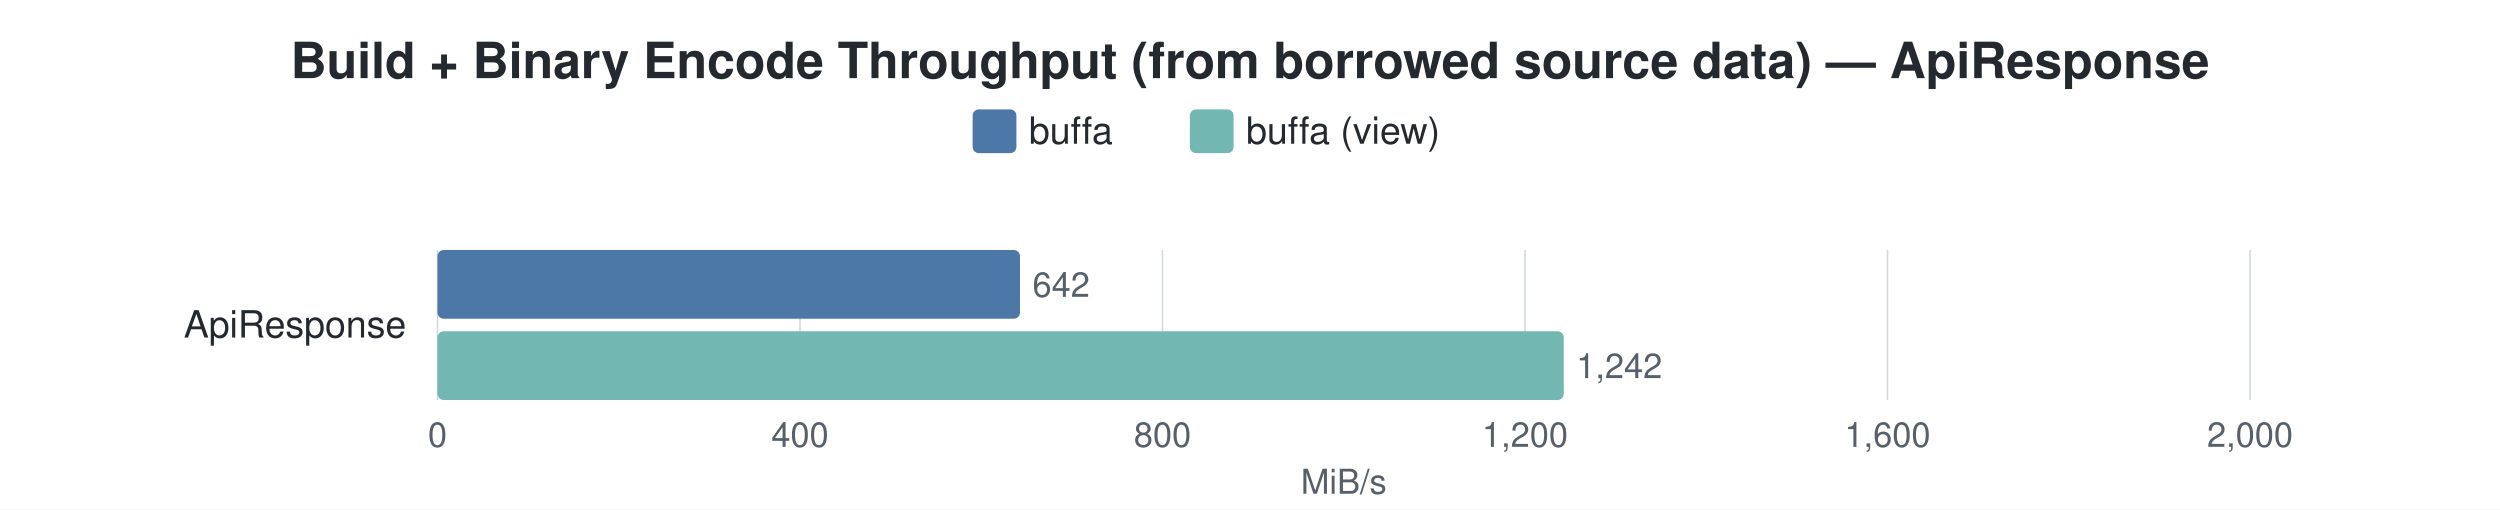
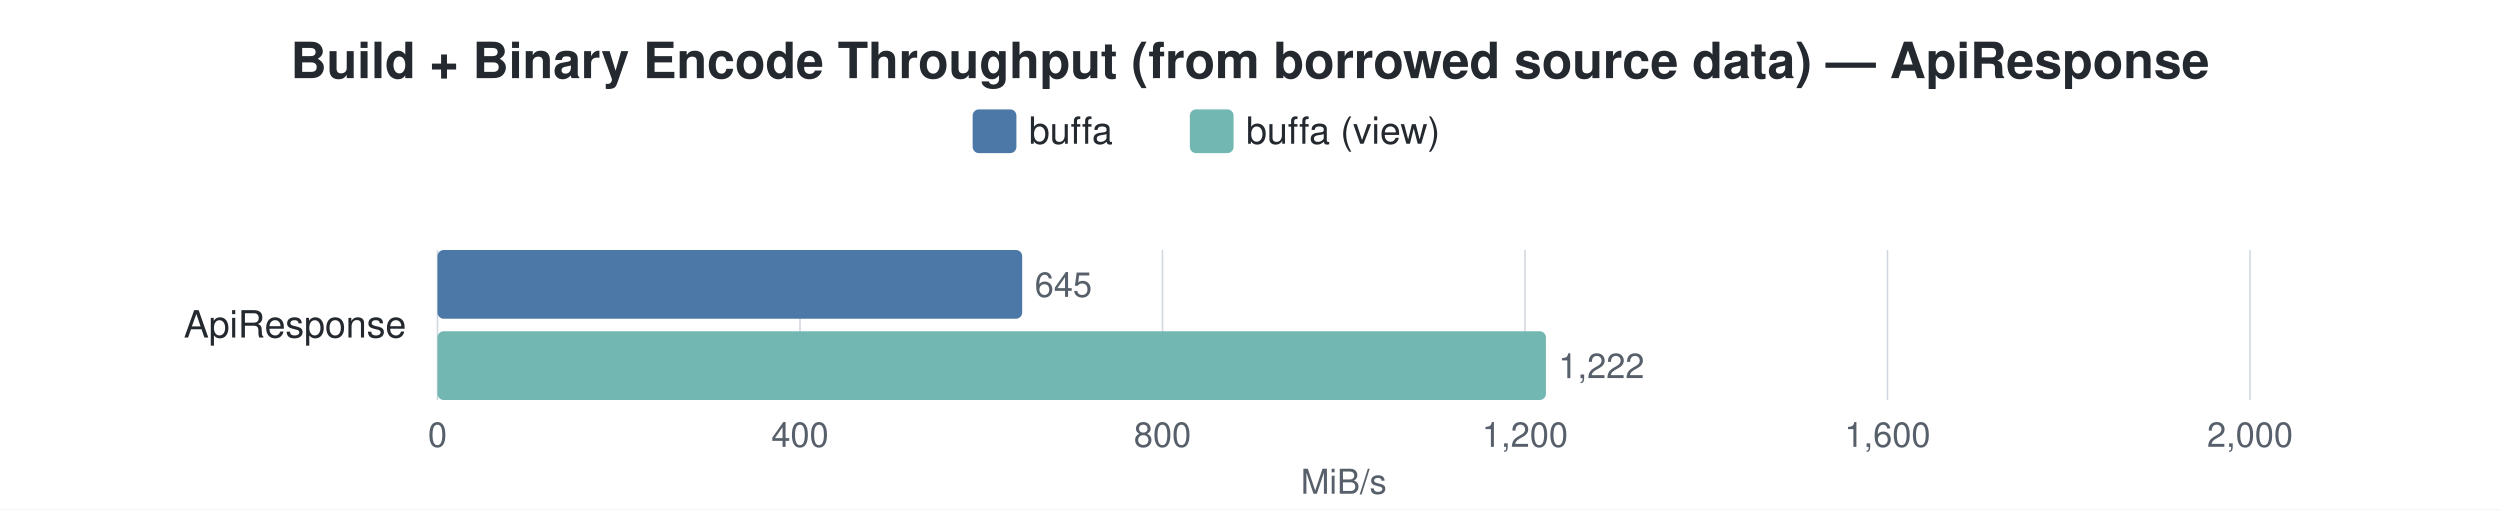
<svg xmlns="http://www.w3.org/2000/svg" width="800" height="163" viewBox="0 0 800 163">
  <style>
    text { font-family: -apple-system, BlinkMacSystemFont, "Segoe UI", Helvetica, Arial, sans-serif; }
    .title { font-size: 16px; font-weight: 600; fill: #24292f; }
    .label { font-size: 12px; fill: #24292f; }
    .value { font-size: 11px; fill: #57606a; }
    .axis-label { font-size: 11px; fill: #57606a; }
    .legend-text { font-size: 12px; fill: #24292f; }
    .grid { stroke: #d0d7de; stroke-width: 0.5; }
  </style>
  <rect width="100%" height="100%" fill="white" />
  <text x="400.0" y="25" text-anchor="middle" class="title">Build + Binary Encode Throughput (from borrowed source data) — ApiResponse</text>
  <rect x="311.25" y="35" width="14" height="14" rx="2" fill="#4C78A8" />
  <text x="329.25" y="46" class="legend-text">buffa</text>
  <rect x="380.75" y="35" width="14" height="14" rx="2" fill="#72B7B2" />
  <text x="398.75" y="46" class="legend-text">buffa (view)</text>
  <line x1="140.0" y1="80" x2="140.0" y2="128" class="grid" />
  <text x="140.0" y="143" text-anchor="middle" class="axis-label">0</text>
  <line x1="256.0" y1="80" x2="256.0" y2="128" class="grid" />
  <text x="256.0" y="143" text-anchor="middle" class="axis-label">400</text>
  <line x1="372.0" y1="80" x2="372.0" y2="128" class="grid" />
  <text x="372.0" y="143" text-anchor="middle" class="axis-label">800</text>
  <line x1="488.0" y1="80" x2="488.0" y2="128" class="grid" />
  <text x="488.0" y="143" text-anchor="middle" class="axis-label">1,200</text>
  <line x1="604.0" y1="80" x2="604.0" y2="128" class="grid" />
  <text x="604.0" y="143" text-anchor="middle" class="axis-label">1,600</text>
  <line x1="720.0" y1="80" x2="720.0" y2="128" class="grid" />
  <text x="720.0" y="143" text-anchor="middle" class="axis-label">2,000</text>
  <text x="430.0" y="158" text-anchor="middle" class="axis-label">MiB/s</text>
  <text x="130" y="108.0" text-anchor="end" class="label">ApiResponse</text>
-   <rect x="140" y="80.0" width="186.4" height="22" rx="2" fill="#4C78A8" />
-   <text x="330.4" y="95.0" class="value">642</text>
-   <rect x="140" y="106.0" width="360.4" height="22" rx="2" fill="#72B7B2" />
-   <text x="504.4" y="121.0" class="value">1,242</text>
+   <rect x="140" y="80.0" width="187.1" height="22" rx="2" fill="#4C78A8" />
+   <text x="331.1" y="95.0" class="value">645</text>
+   <rect x="140" y="106.0" width="354.7" height="22" rx="2" fill="#72B7B2" />
+   <text x="498.7" y="121.0" class="value">1,222</text>
</svg>
